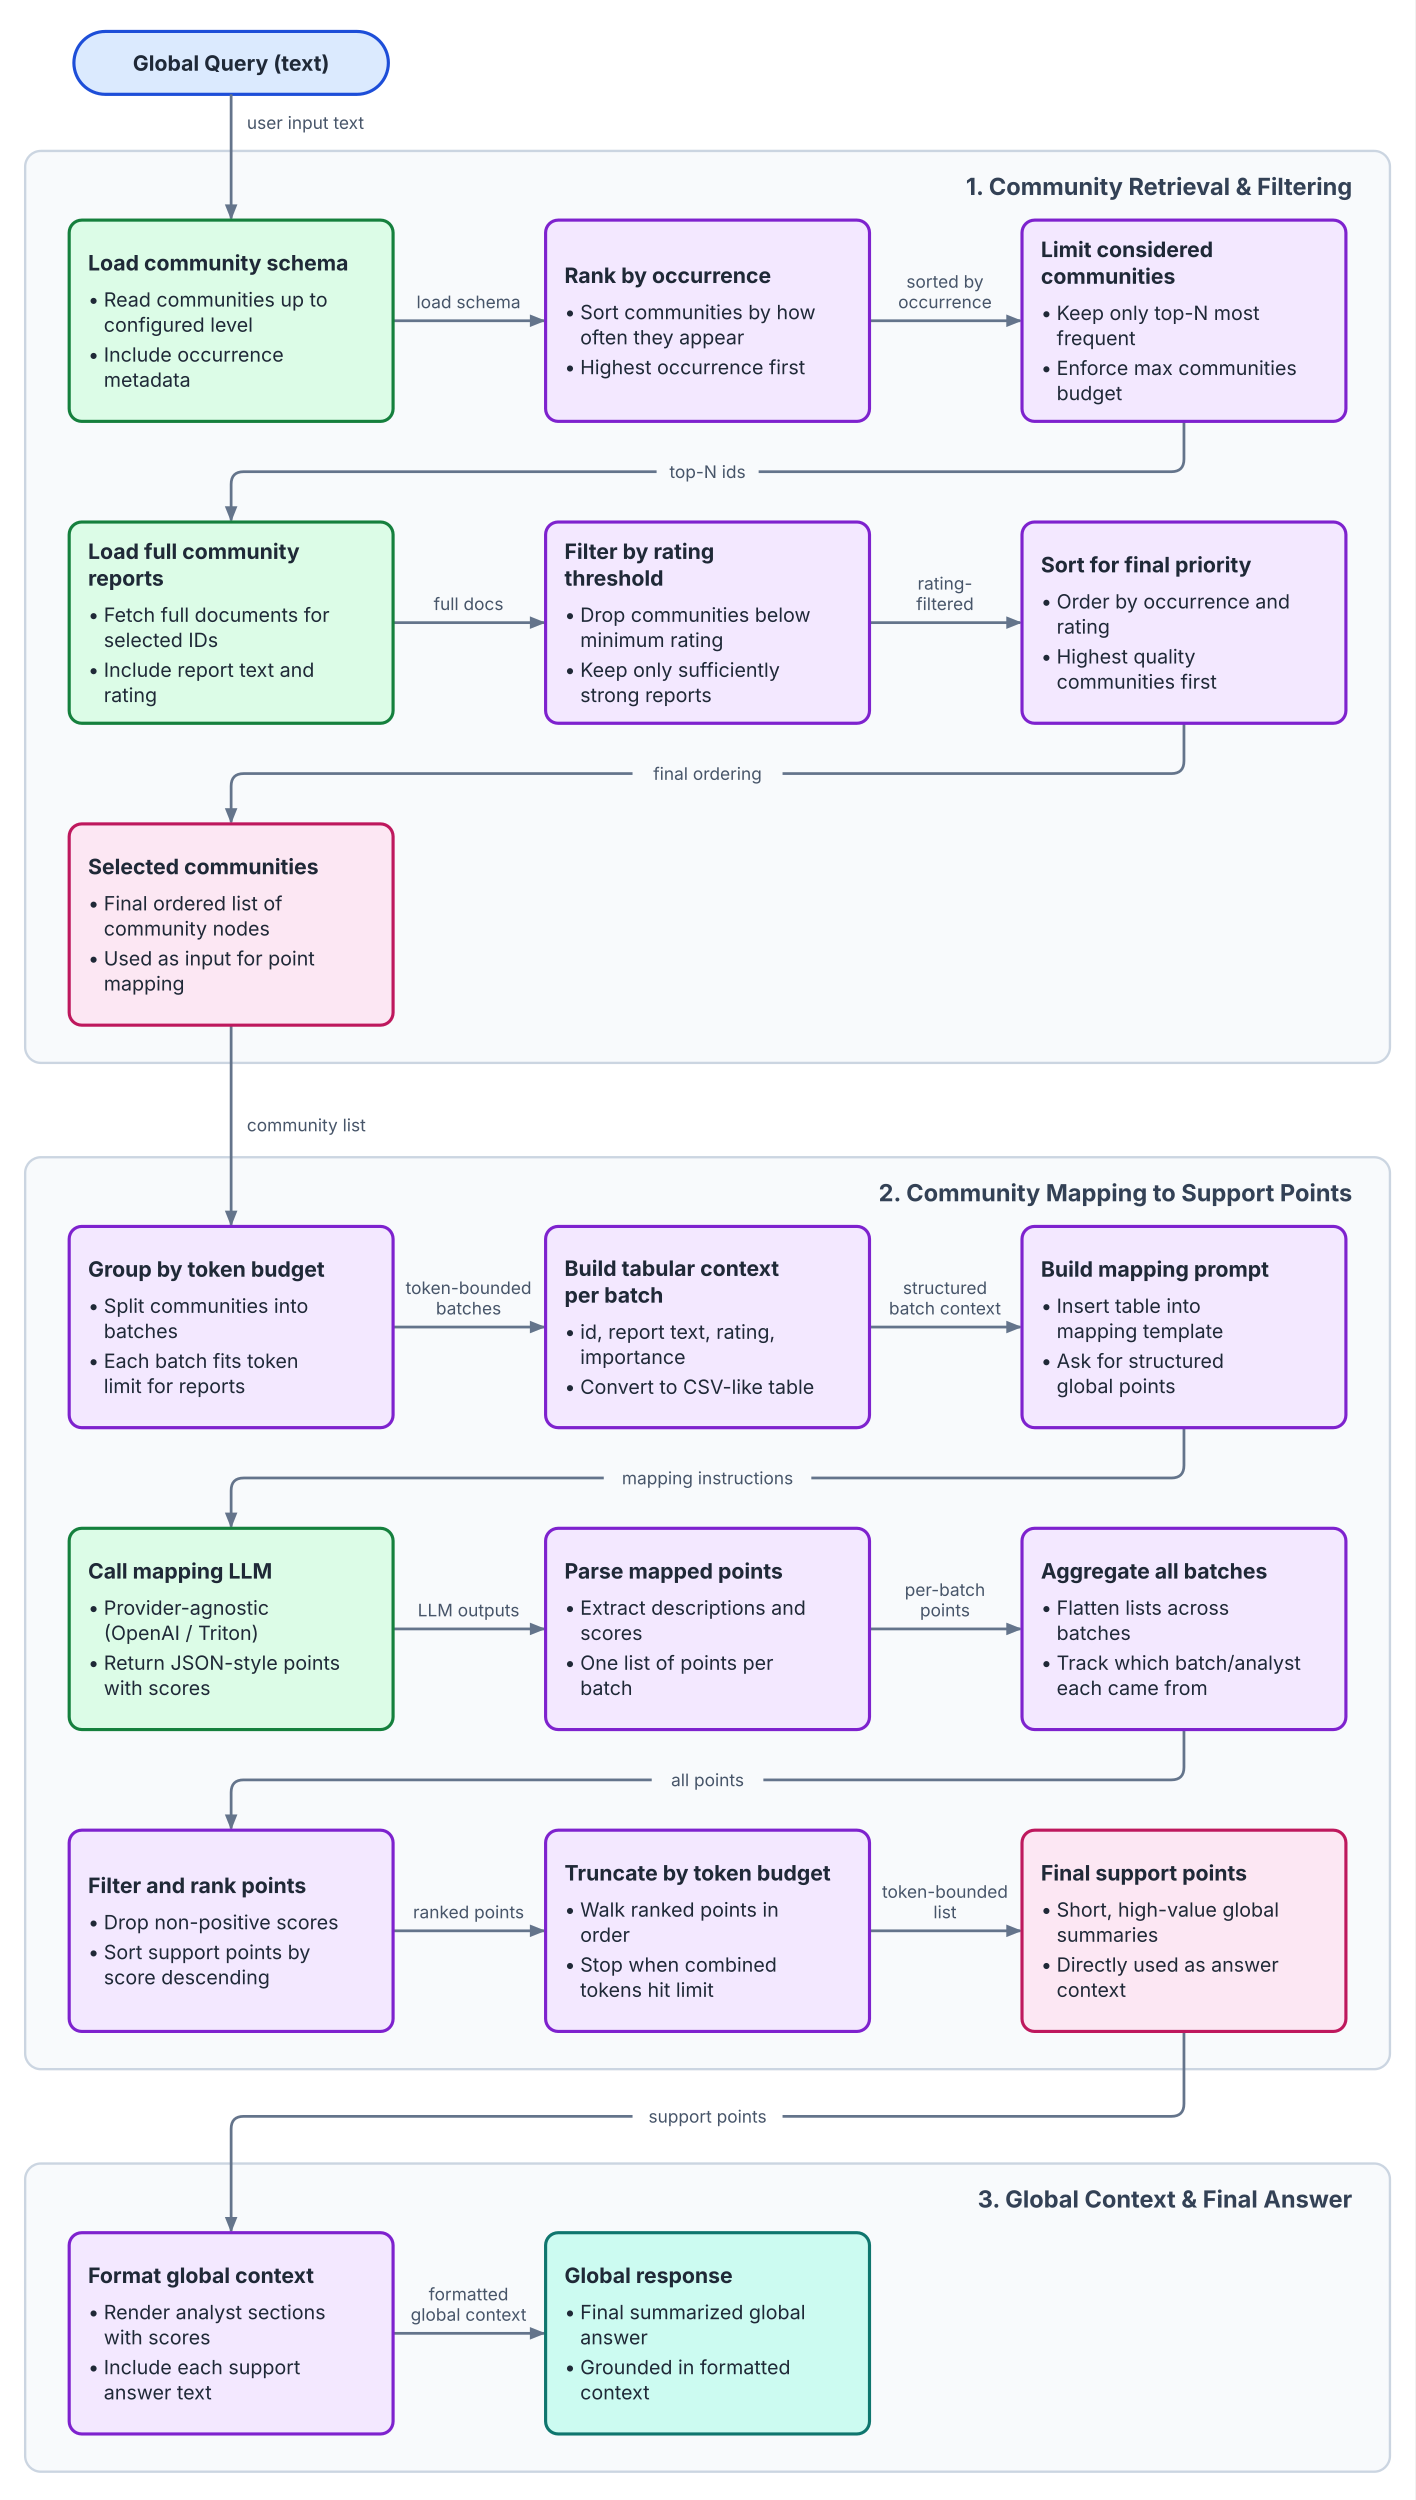
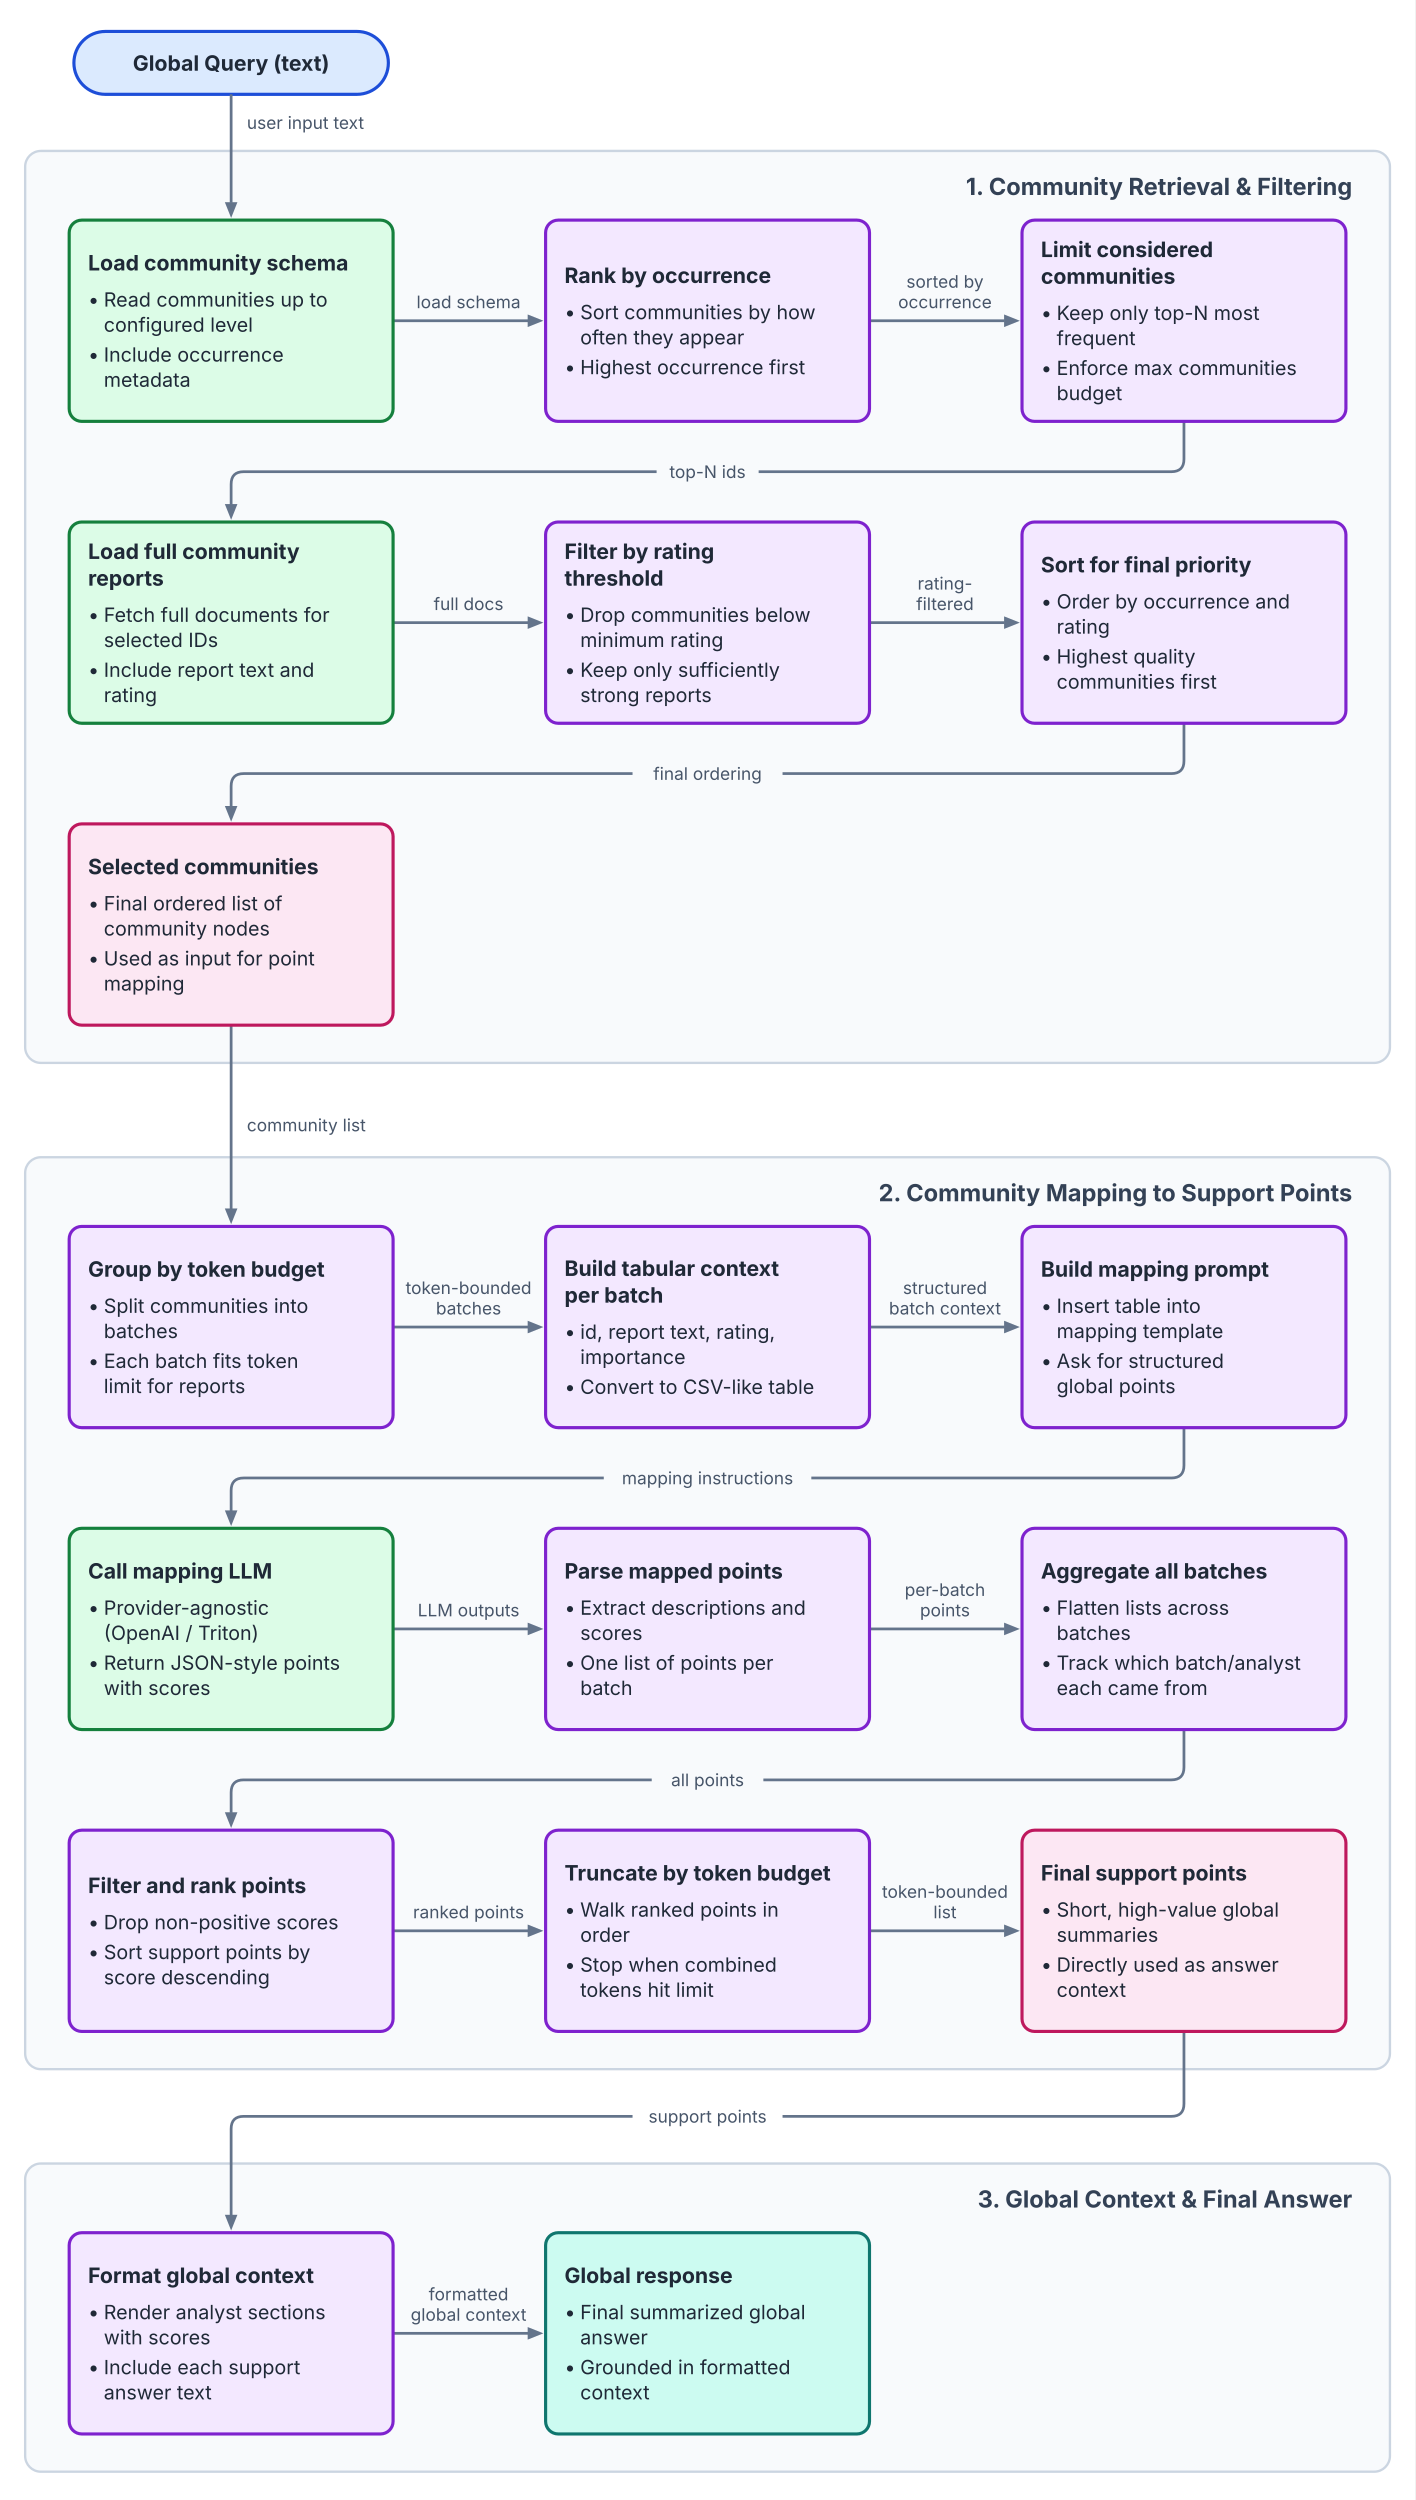
<svg xmlns="http://www.w3.org/2000/svg" viewBox="0 0 900 1590" width="900" height="1590" role="img" aria-labelledby="gs-title gs-desc">
  <style>
    text { font-family: Inter, -apple-system, BlinkMacSystemFont, "Segoe UI", Helvetica, Arial, sans-serif; fill: #1f2937; }
    .frame { fill: #f8fafc; stroke: #cbd5e1; stroke-width: 1.5; }
    .ftitle { font-size: 15px; font-weight: 700; fill: #334155; }
    .box { stroke-width: 2; }
    .btitle { font-size: 13.5px; font-weight: 700; }
    .bullet { font-size: 12.5px; }
    .edge { fill: none; stroke: #64748b; stroke-width: 1.75; }
    .elabel { font-size: 11px; fill: #475569; }
    .lbg-page { fill: #ffffff; }
    .lbg-frame { fill: #f8fafc; }
  </style>
  <defs>
-     <marker id="gs-arrow" markerWidth="10" markerHeight="8" refX="9" refY="4" orient="auto" markerUnits="userSpaceOnUse">
+     <marker id="gs-arrow" markerWidth="10" markerHeight="8" refX="0.4" refY="4" orient="auto" markerUnits="userSpaceOnUse">
      <path d="M0,0 L10,4 L0,8 z" fill="#64748b" />
    </marker>
  </defs>
  <rect width="900" height="1590" fill="#ffffff" />
  <rect class="frame" x="16" y="96" width="868" height="580" rx="10" />
  <text class="ftitle" x="860" y="124" text-anchor="end">1. Community Retrieval &amp; Filtering</text>
  <rect class="frame" x="16" y="736" width="868" height="580" rx="10" />
  <text class="ftitle" x="860" y="764" text-anchor="end">2. Community Mapping to Support Points</text>
  <rect class="frame" x="16" y="1376" width="868" height="196" rx="10" />
  <text class="ftitle" x="860" y="1404" text-anchor="end">3. Global Context &amp; Final Answer</text>
  <rect class="box" x="47.0" y="20" width="200" height="40" rx="20" fill="#dbeafe" stroke="#1d4ed8" />
  <text class="btitle" x="147.0" y="45" text-anchor="middle">Global Query (text)</text>
-   <path class="edge" d="M147.0,60 V139" marker-end="url(#gs-arrow)" />
+   <path class="edge" d="M147.0,60 V129" marker-end="url(#gs-arrow)" />
  <text class="elabel" x="157.0" y="82.0">user input text</text>
-   <path class="edge" d="M250,204.0 H346" marker-end="url(#gs-arrow)" />
+   <path class="edge" d="M250,204.0 H336" marker-end="url(#gs-arrow)" />
  <text class="elabel" x="298.0" y="196.0" text-anchor="middle">load schema</text>
-   <path class="edge" d="M553,204.0 H649" marker-end="url(#gs-arrow)" />
+   <path class="edge" d="M553,204.0 H639" marker-end="url(#gs-arrow)" />
  <text class="elabel" x="601.0" y="196.0" text-anchor="middle">occurrence</text>
  <text class="elabel" x="601.0" y="183.0" text-anchor="middle">sorted by</text>
-   <path class="edge" d="M753.0,268 V292.0 Q753.0,300.0 745.0,300.0 H155.0 Q147.0,300.0 147.0,308.0 V331" marker-end="url(#gs-arrow)" />
+   <path class="edge" d="M753.0,268 V292.0 Q753.0,300.0 745.0,300.0 H155.0 Q147.0,300.0 147.0,308.0 V321" marker-end="url(#gs-arrow)" />
  <rect class="lbg-frame" x="417.6" y="291.0" width="64.9" height="18" rx="3" />
  <text class="elabel" x="450.0" y="304.0" text-anchor="middle">top-N ids</text>
-   <path class="edge" d="M250,396.0 H346" marker-end="url(#gs-arrow)" />
+   <path class="edge" d="M250,396.0 H336" marker-end="url(#gs-arrow)" />
  <text class="elabel" x="298.0" y="388.0" text-anchor="middle">full docs</text>
-   <path class="edge" d="M553,396.0 H649" marker-end="url(#gs-arrow)" />
+   <path class="edge" d="M553,396.0 H639" marker-end="url(#gs-arrow)" />
  <text class="elabel" x="601.0" y="388.0" text-anchor="middle">filtered</text>
  <text class="elabel" x="601.0" y="375.0" text-anchor="middle">rating-</text>
-   <path class="edge" d="M753.0,460 V484.0 Q753.0,492.0 745.0,492.0 H155.0 Q147.0,492.0 147.0,500.0 V523" marker-end="url(#gs-arrow)" />
+   <path class="edge" d="M753.0,460 V484.0 Q753.0,492.0 745.0,492.0 H155.0 Q147.0,492.0 147.0,500.0 V513" marker-end="url(#gs-arrow)" />
  <rect class="lbg-frame" x="402.3" y="483.0" width="95.4" height="18" rx="3" />
  <text class="elabel" x="450.0" y="496.0" text-anchor="middle">final ordering</text>
-   <path class="edge" d="M147.0,652 V779" marker-end="url(#gs-arrow)" />
+   <path class="edge" d="M147.0,652 V769" marker-end="url(#gs-arrow)" />
  <text class="elabel" x="157.0" y="719.5">community list</text>
-   <path class="edge" d="M250,844.0 H346" marker-end="url(#gs-arrow)" />
+   <path class="edge" d="M250,844.0 H336" marker-end="url(#gs-arrow)" />
  <text class="elabel" x="298.0" y="836.0" text-anchor="middle">batches</text>
  <text class="elabel" x="298.0" y="823.0" text-anchor="middle">token-bounded</text>
-   <path class="edge" d="M553,844.0 H649" marker-end="url(#gs-arrow)" />
+   <path class="edge" d="M553,844.0 H639" marker-end="url(#gs-arrow)" />
  <text class="elabel" x="601.0" y="836.0" text-anchor="middle">batch context</text>
  <text class="elabel" x="601.0" y="823.0" text-anchor="middle">structured</text>
-   <path class="edge" d="M753.0,908 V932.0 Q753.0,940.0 745.0,940.0 H155.0 Q147.0,940.0 147.0,948.0 V971" marker-end="url(#gs-arrow)" />
+   <path class="edge" d="M753.0,908 V932.0 Q753.0,940.0 745.0,940.0 H155.0 Q147.0,940.0 147.0,948.0 V961" marker-end="url(#gs-arrow)" />
  <rect class="lbg-frame" x="384.0" y="931.0" width="132.0" height="18" rx="3" />
  <text class="elabel" x="450.0" y="944.0" text-anchor="middle">mapping instructions</text>
-   <path class="edge" d="M250,1036.0 H346" marker-end="url(#gs-arrow)" />
+   <path class="edge" d="M250,1036.0 H336" marker-end="url(#gs-arrow)" />
  <text class="elabel" x="298.0" y="1028.0" text-anchor="middle">LLM outputs</text>
-   <path class="edge" d="M553,1036.0 H649" marker-end="url(#gs-arrow)" />
+   <path class="edge" d="M553,1036.0 H639" marker-end="url(#gs-arrow)" />
  <text class="elabel" x="601.0" y="1028.0" text-anchor="middle">points</text>
  <text class="elabel" x="601.0" y="1015.0" text-anchor="middle">per-batch</text>
-   <path class="edge" d="M753.0,1100 V1124.0 Q753.0,1132.0 745.0,1132.0 H155.0 Q147.0,1132.0 147.0,1140.0 V1163" marker-end="url(#gs-arrow)" />
+   <path class="edge" d="M753.0,1100 V1124.0 Q753.0,1132.0 745.0,1132.0 H155.0 Q147.0,1132.0 147.0,1140.0 V1153" marker-end="url(#gs-arrow)" />
  <rect class="lbg-frame" x="414.5" y="1123.0" width="71.0" height="18" rx="3" />
  <text class="elabel" x="450.0" y="1136.0" text-anchor="middle">all points</text>
-   <path class="edge" d="M250,1228.0 H346" marker-end="url(#gs-arrow)" />
+   <path class="edge" d="M250,1228.0 H336" marker-end="url(#gs-arrow)" />
  <text class="elabel" x="298.0" y="1220.0" text-anchor="middle">ranked points</text>
-   <path class="edge" d="M553,1228.0 H649" marker-end="url(#gs-arrow)" />
+   <path class="edge" d="M553,1228.0 H639" marker-end="url(#gs-arrow)" />
  <text class="elabel" x="601.0" y="1220.0" text-anchor="middle">list</text>
  <text class="elabel" x="601.0" y="1207.0" text-anchor="middle">token-bounded</text>
-   <path class="edge" d="M753.0,1292 V1338.0 Q753.0,1346.0 745.0,1346.0 H155.0 Q147.0,1346.0 147.0,1354.0 V1419" marker-end="url(#gs-arrow)" />
+   <path class="edge" d="M753.0,1292 V1338.0 Q753.0,1346.0 745.0,1346.0 H155.0 Q147.0,1346.0 147.0,1354.0 V1409" marker-end="url(#gs-arrow)" />
  <rect class="lbg-page" x="402.3" y="1337.0" width="95.4" height="18" rx="3" />
  <text class="elabel" x="450.0" y="1350.0" text-anchor="middle">support points</text>
-   <path class="edge" d="M250,1484.0 H346" marker-end="url(#gs-arrow)" />
+   <path class="edge" d="M250,1484.0 H336" marker-end="url(#gs-arrow)" />
  <text class="elabel" x="298.0" y="1476.0" text-anchor="middle">global context</text>
  <text class="elabel" x="298.0" y="1463.0" text-anchor="middle">formatted</text>
  <rect class="box" x="44" y="140" width="206" height="128" rx="8" fill="#dcfce7" stroke="#15803d" />
  <text class="btitle" x="56" y="172.0">Load community schema</text>
  <text class="bullet" x="56" y="195.0">•</text>
  <text class="bullet" x="66" y="195.0">Read communities up to</text>
  <text class="bullet" x="66" y="211.0">configured level</text>
  <text class="bullet" x="56" y="230.0">•</text>
  <text class="bullet" x="66" y="230.0">Include occurrence</text>
  <text class="bullet" x="66" y="246.0">metadata</text>
  <rect class="box" x="347" y="140" width="206" height="128" rx="8" fill="#f3e8ff" stroke="#7e22ce" />
  <text class="btitle" x="359" y="180.0">Rank by occurrence</text>
  <text class="bullet" x="359" y="203.0">•</text>
  <text class="bullet" x="369" y="203.0">Sort communities by how</text>
  <text class="bullet" x="369" y="219.0">often they appear</text>
  <text class="bullet" x="359" y="238.0">•</text>
  <text class="bullet" x="369" y="238.0">Highest occurrence first</text>
  <rect class="box" x="650" y="140" width="206" height="128" rx="8" fill="#f3e8ff" stroke="#7e22ce" />
  <text class="btitle" x="662" y="163.5">Limit considered</text>
  <text class="btitle" x="662" y="180.5">communities</text>
  <text class="bullet" x="662" y="203.5">•</text>
  <text class="bullet" x="672" y="203.5">Keep only top-N most</text>
  <text class="bullet" x="672" y="219.5">frequent</text>
  <text class="bullet" x="662" y="238.5">•</text>
  <text class="bullet" x="672" y="238.5">Enforce max communities</text>
  <text class="bullet" x="672" y="254.5">budget</text>
  <rect class="box" x="44" y="332" width="206" height="128" rx="8" fill="#dcfce7" stroke="#15803d" />
  <text class="btitle" x="56" y="355.5">Load full community</text>
  <text class="btitle" x="56" y="372.5">reports</text>
  <text class="bullet" x="56" y="395.5">•</text>
  <text class="bullet" x="66" y="395.5">Fetch full documents for</text>
  <text class="bullet" x="66" y="411.5">selected IDs</text>
  <text class="bullet" x="56" y="430.5">•</text>
  <text class="bullet" x="66" y="430.5">Include report text and</text>
  <text class="bullet" x="66" y="446.5">rating</text>
  <rect class="box" x="347" y="332" width="206" height="128" rx="8" fill="#f3e8ff" stroke="#7e22ce" />
  <text class="btitle" x="359" y="355.5">Filter by rating</text>
  <text class="btitle" x="359" y="372.5">threshold</text>
  <text class="bullet" x="359" y="395.5">•</text>
  <text class="bullet" x="369" y="395.5">Drop communities below</text>
  <text class="bullet" x="369" y="411.5">minimum rating</text>
  <text class="bullet" x="359" y="430.5">•</text>
  <text class="bullet" x="369" y="430.5">Keep only sufficiently</text>
  <text class="bullet" x="369" y="446.5">strong reports</text>
  <rect class="box" x="650" y="332" width="206" height="128" rx="8" fill="#f3e8ff" stroke="#7e22ce" />
  <text class="btitle" x="662" y="364.0">Sort for final priority</text>
  <text class="bullet" x="662" y="387.0">•</text>
  <text class="bullet" x="672" y="387.0">Order by occurrence and</text>
  <text class="bullet" x="672" y="403.0">rating</text>
  <text class="bullet" x="662" y="422.0">•</text>
  <text class="bullet" x="672" y="422.0">Highest quality</text>
  <text class="bullet" x="672" y="438.0">communities first</text>
  <rect class="box" x="44" y="524" width="206" height="128" rx="8" fill="#fce7f3" stroke="#be185d" />
  <text class="btitle" x="56" y="556.0">Selected communities</text>
  <text class="bullet" x="56" y="579.0">•</text>
  <text class="bullet" x="66" y="579.0">Final ordered list of</text>
  <text class="bullet" x="66" y="595.0">community nodes</text>
  <text class="bullet" x="56" y="614.0">•</text>
  <text class="bullet" x="66" y="614.0">Used as input for point</text>
  <text class="bullet" x="66" y="630.0">mapping</text>
  <rect class="box" x="44" y="780" width="206" height="128" rx="8" fill="#f3e8ff" stroke="#7e22ce" />
  <text class="btitle" x="56" y="812.0">Group by token budget</text>
  <text class="bullet" x="56" y="835.0">•</text>
  <text class="bullet" x="66" y="835.0">Split communities into</text>
  <text class="bullet" x="66" y="851.0">batches</text>
  <text class="bullet" x="56" y="870.0">•</text>
  <text class="bullet" x="66" y="870.0">Each batch fits token</text>
  <text class="bullet" x="66" y="886.0">limit for reports</text>
  <rect class="box" x="347" y="780" width="206" height="128" rx="8" fill="#f3e8ff" stroke="#7e22ce" />
  <text class="btitle" x="359" y="811.5">Build tabular context</text>
  <text class="btitle" x="359" y="828.5">per batch</text>
  <text class="bullet" x="359" y="851.5">•</text>
  <text class="bullet" x="369" y="851.5">id, report text, rating,</text>
  <text class="bullet" x="369" y="867.5">importance</text>
  <text class="bullet" x="359" y="886.5">•</text>
  <text class="bullet" x="369" y="886.5">Convert to CSV-like table</text>
  <rect class="box" x="650" y="780" width="206" height="128" rx="8" fill="#f3e8ff" stroke="#7e22ce" />
  <text class="btitle" x="662" y="812.0">Build mapping prompt</text>
  <text class="bullet" x="662" y="835.0">•</text>
  <text class="bullet" x="672" y="835.0">Insert table into</text>
  <text class="bullet" x="672" y="851.0">mapping template</text>
  <text class="bullet" x="662" y="870.0">•</text>
  <text class="bullet" x="672" y="870.0">Ask for structured</text>
  <text class="bullet" x="672" y="886.0">global points</text>
  <rect class="box" x="44" y="972" width="206" height="128" rx="8" fill="#dcfce7" stroke="#15803d" />
  <text class="btitle" x="56" y="1004.0">Call mapping LLM</text>
  <text class="bullet" x="56" y="1027.0">•</text>
  <text class="bullet" x="66" y="1027.0">Provider-agnostic</text>
  <text class="bullet" x="66" y="1043.0">(OpenAI / Triton)</text>
  <text class="bullet" x="56" y="1062.0">•</text>
  <text class="bullet" x="66" y="1062.0">Return JSON-style points</text>
  <text class="bullet" x="66" y="1078.0">with scores</text>
  <rect class="box" x="347" y="972" width="206" height="128" rx="8" fill="#f3e8ff" stroke="#7e22ce" />
  <text class="btitle" x="359" y="1004.0">Parse mapped points</text>
  <text class="bullet" x="359" y="1027.0">•</text>
  <text class="bullet" x="369" y="1027.0">Extract descriptions and</text>
  <text class="bullet" x="369" y="1043.0">scores</text>
  <text class="bullet" x="359" y="1062.0">•</text>
  <text class="bullet" x="369" y="1062.0">One list of points per</text>
  <text class="bullet" x="369" y="1078.0">batch</text>
  <rect class="box" x="650" y="972" width="206" height="128" rx="8" fill="#f3e8ff" stroke="#7e22ce" />
  <text class="btitle" x="662" y="1004.0">Aggregate all batches</text>
  <text class="bullet" x="662" y="1027.0">•</text>
  <text class="bullet" x="672" y="1027.0">Flatten lists across</text>
  <text class="bullet" x="672" y="1043.0">batches</text>
  <text class="bullet" x="662" y="1062.0">•</text>
  <text class="bullet" x="672" y="1062.0">Track which batch/analyst</text>
  <text class="bullet" x="672" y="1078.0">each came from</text>
  <rect class="box" x="44" y="1164" width="206" height="128" rx="8" fill="#f3e8ff" stroke="#7e22ce" />
  <text class="btitle" x="56" y="1204.0">Filter and rank points</text>
  <text class="bullet" x="56" y="1227.0">•</text>
  <text class="bullet" x="66" y="1227.0">Drop non-positive scores</text>
  <text class="bullet" x="56" y="1246.0">•</text>
  <text class="bullet" x="66" y="1246.0">Sort support points by</text>
  <text class="bullet" x="66" y="1262.0">score descending</text>
  <rect class="box" x="347" y="1164" width="206" height="128" rx="8" fill="#f3e8ff" stroke="#7e22ce" />
  <text class="btitle" x="359" y="1196.0">Truncate by token budget</text>
  <text class="bullet" x="359" y="1219.0">•</text>
  <text class="bullet" x="369" y="1219.0">Walk ranked points in</text>
  <text class="bullet" x="369" y="1235.0">order</text>
  <text class="bullet" x="359" y="1254.0">•</text>
  <text class="bullet" x="369" y="1254.0">Stop when combined</text>
  <text class="bullet" x="369" y="1270.0">tokens hit limit</text>
  <rect class="box" x="650" y="1164" width="206" height="128" rx="8" fill="#fce7f3" stroke="#be185d" />
  <text class="btitle" x="662" y="1196.0">Final support points</text>
  <text class="bullet" x="662" y="1219.0">•</text>
  <text class="bullet" x="672" y="1219.0">Short, high-value global</text>
  <text class="bullet" x="672" y="1235.0">summaries</text>
  <text class="bullet" x="662" y="1254.0">•</text>
  <text class="bullet" x="672" y="1254.0">Directly used as answer</text>
  <text class="bullet" x="672" y="1270.0">context</text>
  <rect class="box" x="44" y="1420" width="206" height="128" rx="8" fill="#f3e8ff" stroke="#7e22ce" />
  <text class="btitle" x="56" y="1452.0">Format global context</text>
  <text class="bullet" x="56" y="1475.0">•</text>
  <text class="bullet" x="66" y="1475.0">Render analyst sections</text>
  <text class="bullet" x="66" y="1491.0">with scores</text>
  <text class="bullet" x="56" y="1510.0">•</text>
  <text class="bullet" x="66" y="1510.0">Include each support</text>
  <text class="bullet" x="66" y="1526.0">answer text</text>
  <rect class="box" x="347" y="1420" width="206" height="128" rx="8" fill="#ccfbf1" stroke="#0f766e" />
  <text class="btitle" x="359" y="1452.0">Global response</text>
  <text class="bullet" x="359" y="1475.0">•</text>
  <text class="bullet" x="369" y="1475.0">Final summarized global</text>
  <text class="bullet" x="369" y="1491.0">answer</text>
  <text class="bullet" x="359" y="1510.0">•</text>
  <text class="bullet" x="369" y="1510.0">Grounded in formatted</text>
  <text class="bullet" x="369" y="1526.0">context</text>
</svg>
